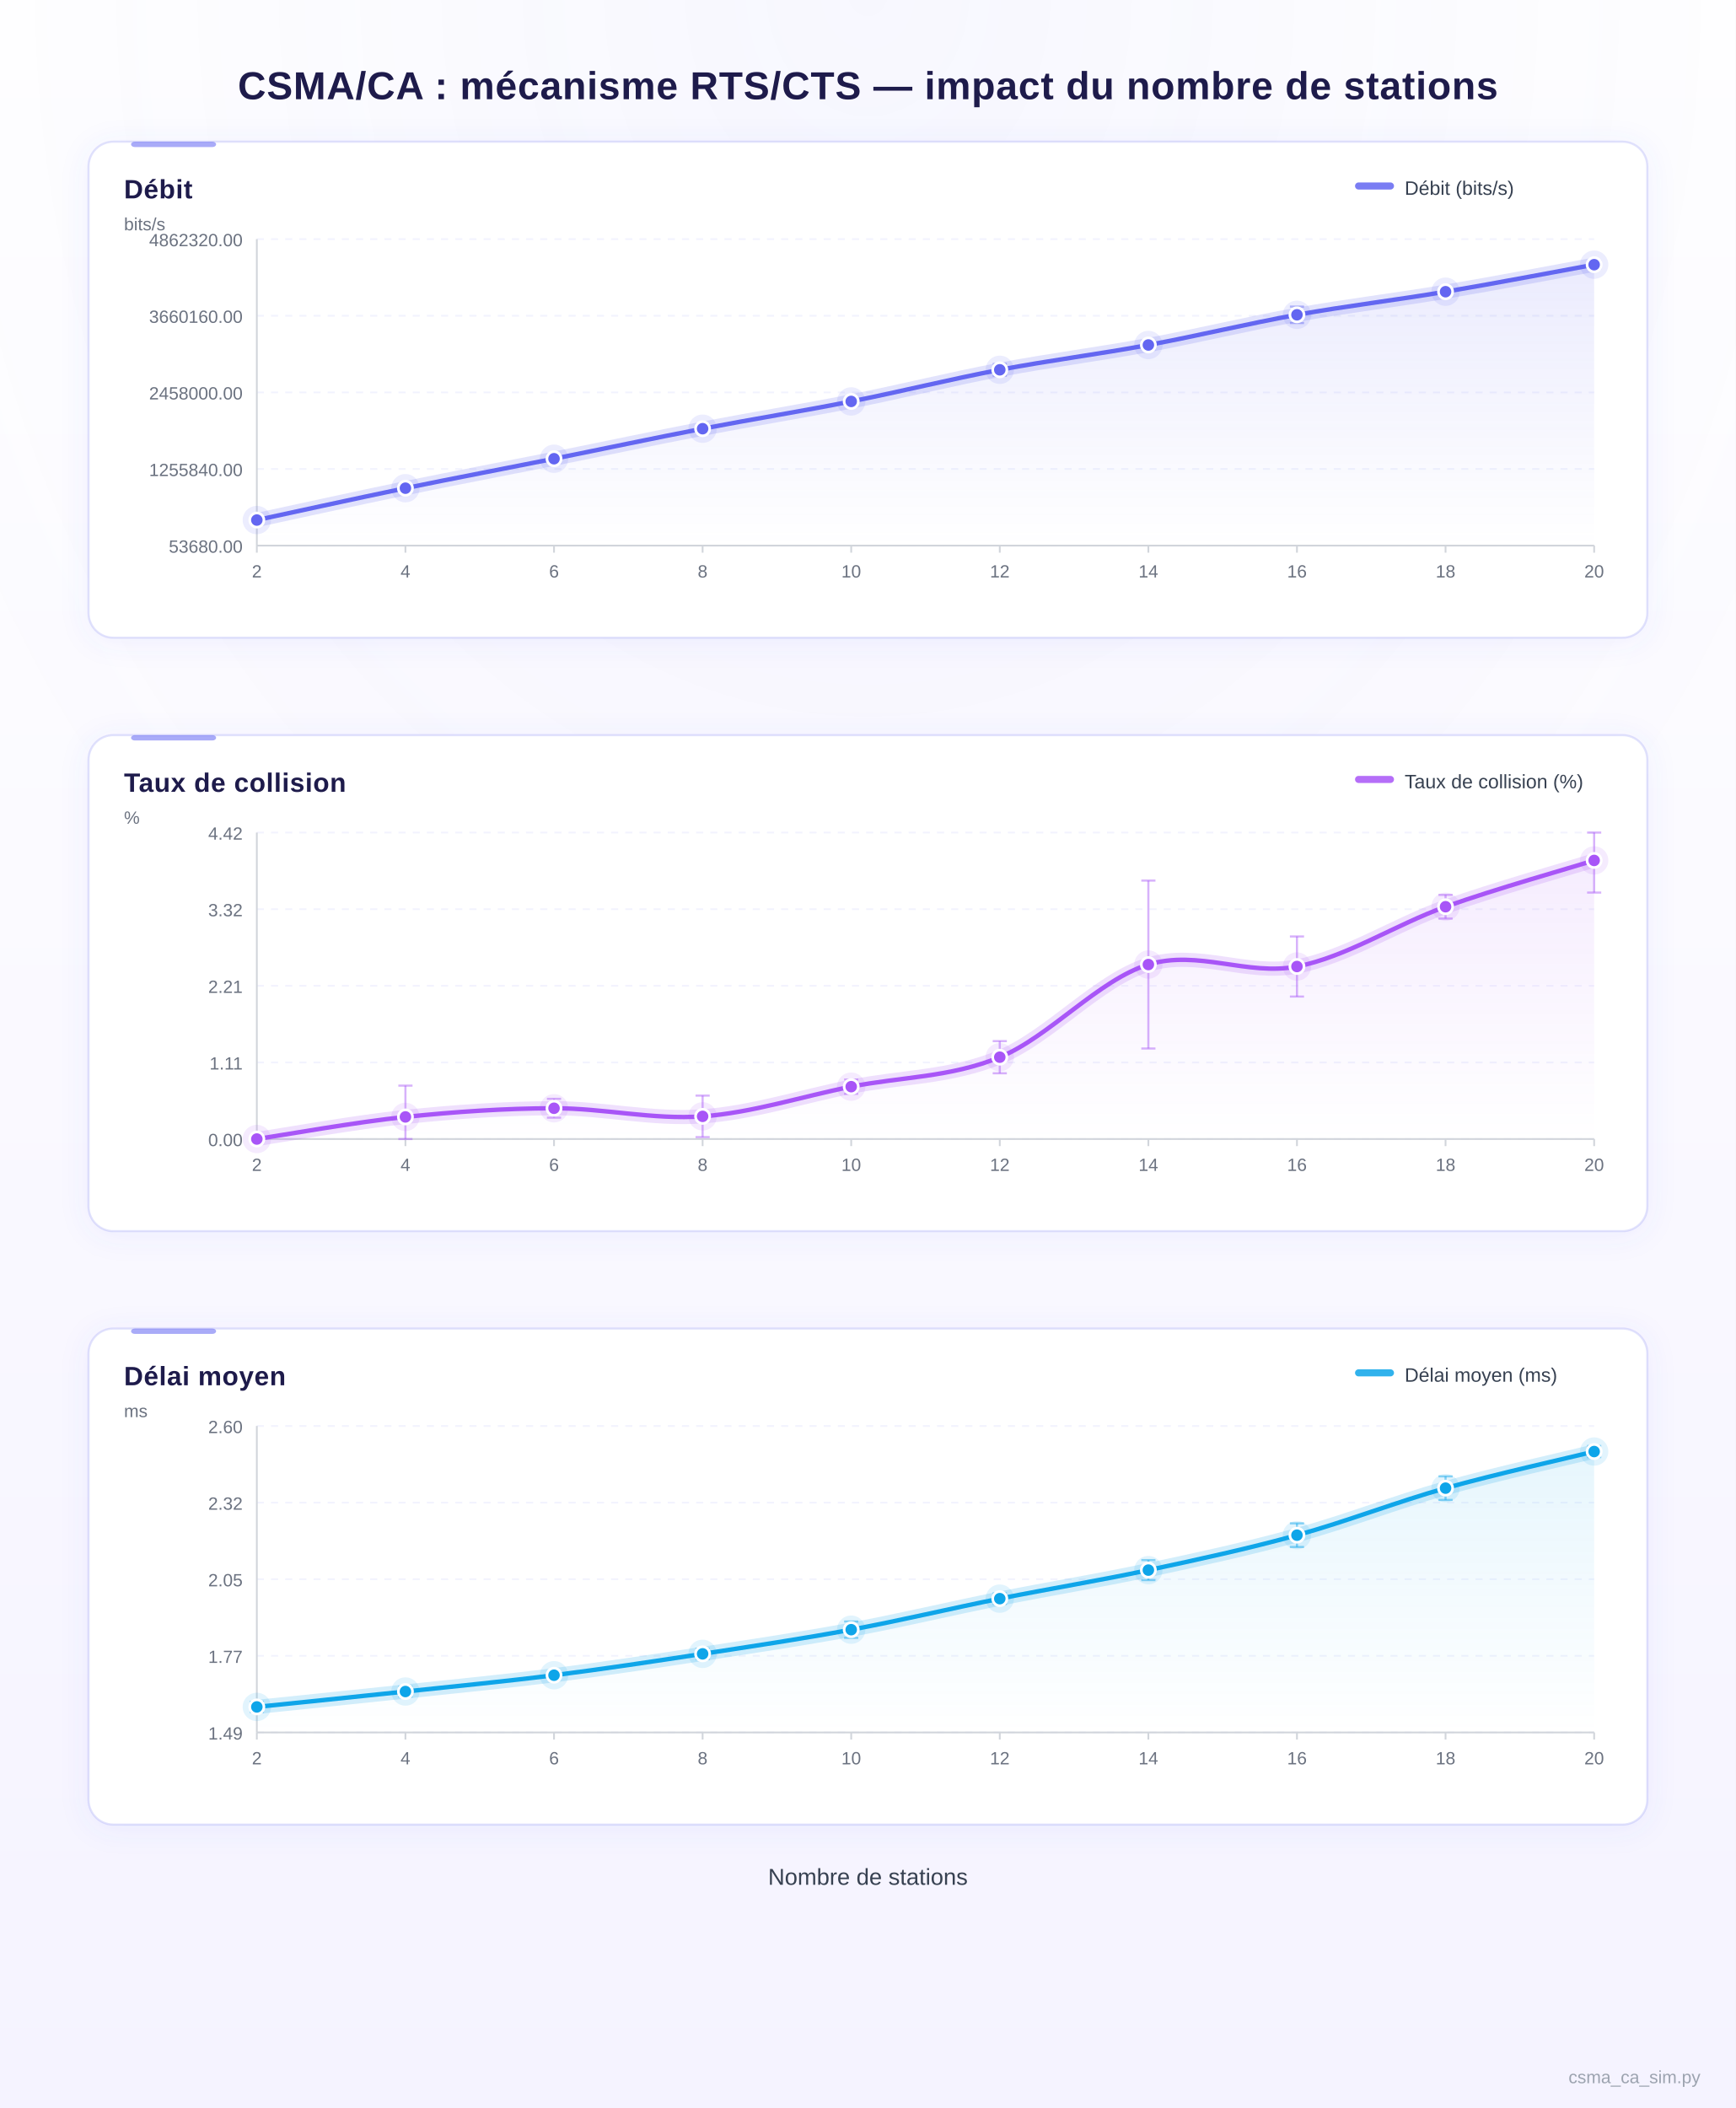
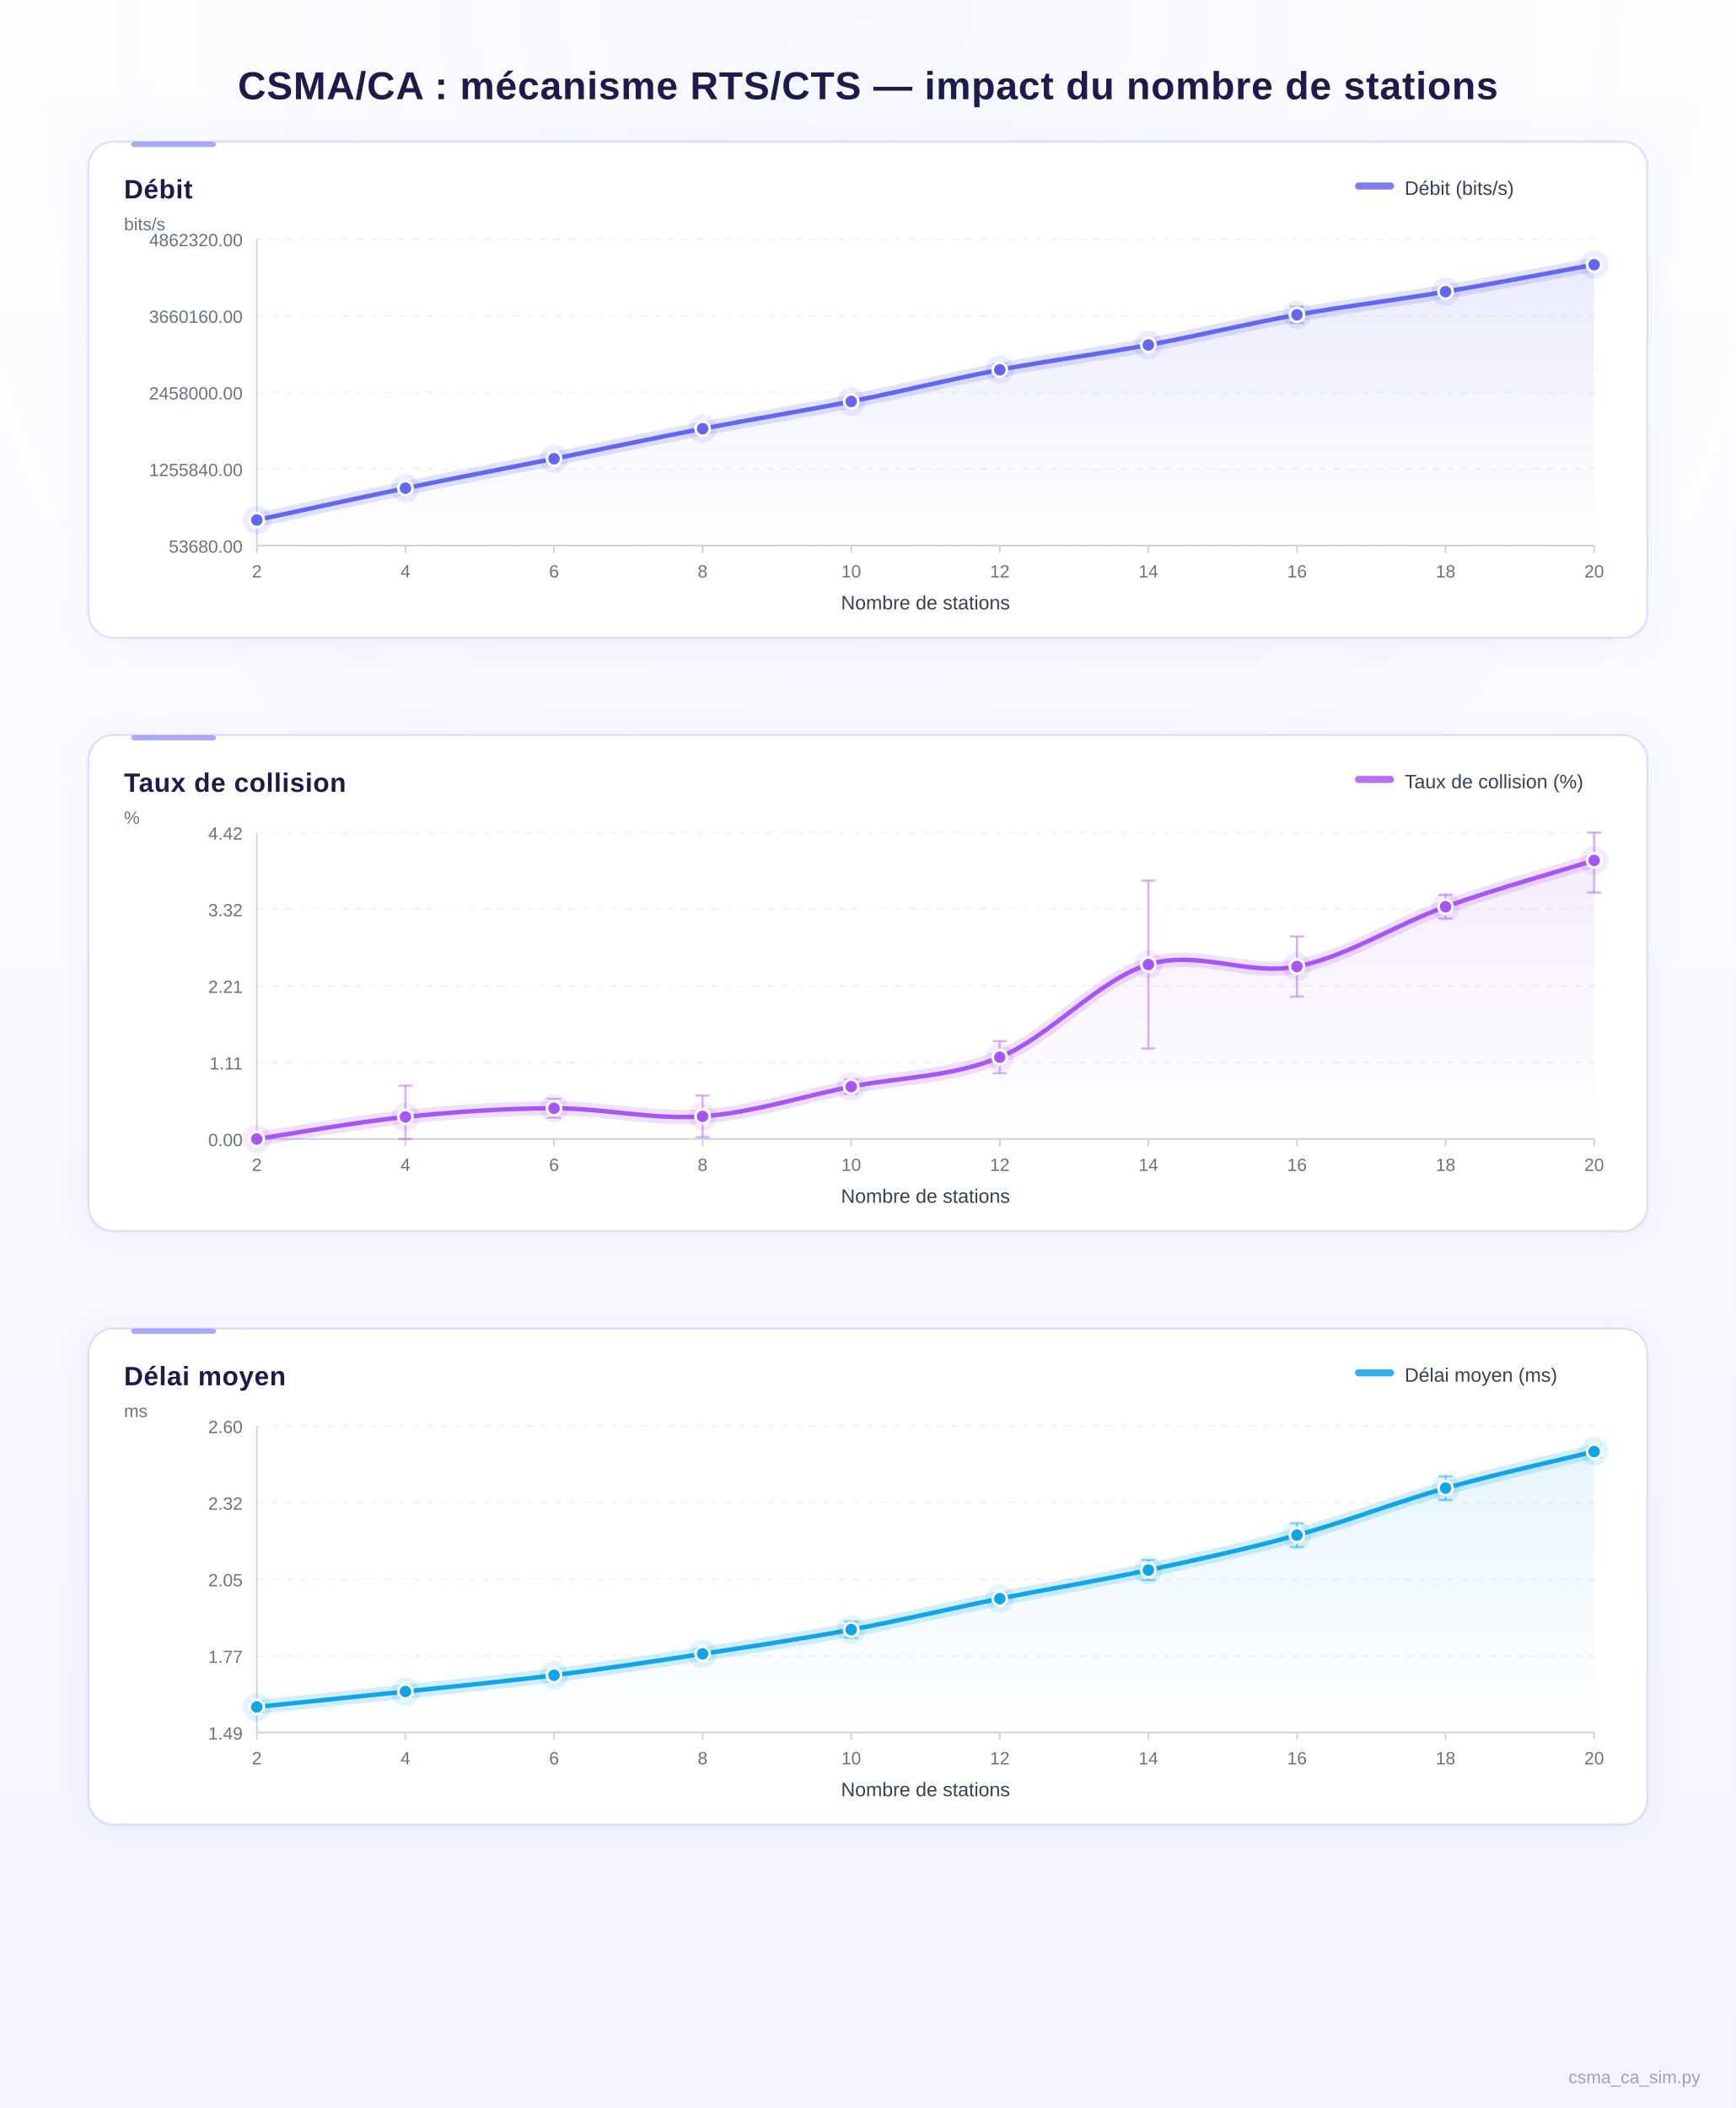
<svg xmlns="http://www.w3.org/2000/svg" width="980" height="1190" viewBox="0 0 980 1190">
  <defs>
    <linearGradient id="svgBg" x1="0" y1="0" x2="0" y2="1" gradientUnits="objectBoundingBox">
      <stop offset="0%" stop-color="#ffffff" />
      <stop offset="100%" stop-color="#f5f3ff" />
    </linearGradient>
    <radialGradient id="topGlow" cx="50%" cy="0%" r="60%">
      <stop offset="0%" stop-color="#6366f1" stop-opacity="0.05" />
      <stop offset="100%" stop-color="#6366f1" stop-opacity="0" />
    </radialGradient>
    <linearGradient id="areaGrad_p0_s0" x1="0" y1="135.00" x2="0" y2="308.00" gradientUnits="userSpaceOnUse">
      <stop offset="0%" stop-color="#6366f1" stop-opacity="0.14" />
      <stop offset="100%" stop-color="#6366f1" stop-opacity="0.0" />
    </linearGradient>
    <linearGradient id="areaGrad_p1_s0" x1="0" y1="470.00" x2="0" y2="643.00" gradientUnits="userSpaceOnUse">
      <stop offset="0%" stop-color="#a855f7" stop-opacity="0.12" />
      <stop offset="100%" stop-color="#a855f7" stop-opacity="0.0" />
    </linearGradient>
    <linearGradient id="areaGrad_p2_s0" x1="0" y1="805.00" x2="0" y2="978.00" gradientUnits="userSpaceOnUse">
      <stop offset="0%" stop-color="#0ea5e9" stop-opacity="0.11" />
      <stop offset="100%" stop-color="#0ea5e9" stop-opacity="0.0" />
    </linearGradient>
  </defs>
  <rect width="100%" height="100%" fill="url(#svgBg)" />
  <rect width="100%" height="100%" fill="url(#topGlow)" />
  <text x="490.0" y="56" text-anchor="middle" font-family="system-ui,'Segoe UI',Arial,sans-serif" font-size="22" font-weight="700" fill="#1e1b4b" letter-spacing="0.4">CSMA/CA : mécanisme RTS/CTS — impact du nombre de stations</text>
  <rect x="50" y="80" width="880" height="280" rx="14" fill="#ffffff" stroke="rgba(99,102,241,0.18)" stroke-width="1.2" filter="drop-shadow(0 2px 8px rgba(99,102,241,0.08))" />
  <rect x="74" y="80" width="48" height="3" rx="2" fill="rgba(99,102,241,0.55)" />
  <text x="70" y="112" font-family="system-ui,'Segoe UI',Arial,sans-serif" font-size="15" font-weight="700" fill="#1e1b4b" letter-spacing="0.3">Débit</text>
  <text x="70" y="130" font-family="system-ui,'Segoe UI',Arial,sans-serif" font-size="10" fill="#6b7280">bits/s</text>
  <line x1="145" y1="308.00" x2="900" y2="308.00" stroke="rgba(99,102,241,0.08)" stroke-width="1" stroke-dasharray="4,4" />
  <line x1="145" y1="264.75" x2="900" y2="264.75" stroke="rgba(99,102,241,0.08)" stroke-width="1" stroke-dasharray="4,4" />
  <line x1="145" y1="221.50" x2="900" y2="221.50" stroke="rgba(99,102,241,0.08)" stroke-width="1" stroke-dasharray="4,4" />
  <line x1="145" y1="178.25" x2="900" y2="178.25" stroke="rgba(99,102,241,0.08)" stroke-width="1" stroke-dasharray="4,4" />
  <line x1="145" y1="135.00" x2="900" y2="135.00" stroke="rgba(99,102,241,0.08)" stroke-width="1" stroke-dasharray="4,4" />
  <line x1="145" y1="308" x2="900" y2="308" stroke="#d1d5db" stroke-width="1" />
  <line x1="145" y1="135" x2="145" y2="308" stroke="#d1d5db" stroke-width="1" />
  <text x="137" y="312.00" text-anchor="end" font-family="system-ui,'Segoe UI',Arial,sans-serif" font-size="10" fill="#6b7280">53680.00</text>
  <text x="137" y="268.75" text-anchor="end" font-family="system-ui,'Segoe UI',Arial,sans-serif" font-size="10" fill="#6b7280">1255840.00</text>
  <text x="137" y="225.50" text-anchor="end" font-family="system-ui,'Segoe UI',Arial,sans-serif" font-size="10" fill="#6b7280">2458000.00</text>
  <text x="137" y="182.25" text-anchor="end" font-family="system-ui,'Segoe UI',Arial,sans-serif" font-size="10" fill="#6b7280">3660160.00</text>
  <text x="137" y="139.00" text-anchor="end" font-family="system-ui,'Segoe UI',Arial,sans-serif" font-size="10" fill="#6b7280">4862320.00</text>
  <line x1="145.00" y1="308" x2="145.00" y2="312" stroke="#d1d5db" stroke-width="1" />
  <text x="145.00" y="326" text-anchor="middle" font-family="system-ui,'Segoe UI',Arial,sans-serif" font-size="10" fill="#6b7280">2</text>
  <line x1="228.89" y1="308" x2="228.89" y2="312" stroke="#d1d5db" stroke-width="1" />
  <text x="228.89" y="326" text-anchor="middle" font-family="system-ui,'Segoe UI',Arial,sans-serif" font-size="10" fill="#6b7280">4</text>
  <line x1="312.78" y1="308" x2="312.78" y2="312" stroke="#d1d5db" stroke-width="1" />
  <text x="312.78" y="326" text-anchor="middle" font-family="system-ui,'Segoe UI',Arial,sans-serif" font-size="10" fill="#6b7280">6</text>
  <line x1="396.67" y1="308" x2="396.67" y2="312" stroke="#d1d5db" stroke-width="1" />
  <text x="396.67" y="326" text-anchor="middle" font-family="system-ui,'Segoe UI',Arial,sans-serif" font-size="10" fill="#6b7280">8</text>
  <line x1="480.56" y1="308" x2="480.56" y2="312" stroke="#d1d5db" stroke-width="1" />
  <text x="480.56" y="326" text-anchor="middle" font-family="system-ui,'Segoe UI',Arial,sans-serif" font-size="10" fill="#6b7280">10</text>
  <line x1="564.44" y1="308" x2="564.44" y2="312" stroke="#d1d5db" stroke-width="1" />
  <text x="564.44" y="326" text-anchor="middle" font-family="system-ui,'Segoe UI',Arial,sans-serif" font-size="10" fill="#6b7280">12</text>
  <line x1="648.33" y1="308" x2="648.33" y2="312" stroke="#d1d5db" stroke-width="1" />
  <text x="648.33" y="326" text-anchor="middle" font-family="system-ui,'Segoe UI',Arial,sans-serif" font-size="10" fill="#6b7280">14</text>
  <line x1="732.22" y1="308" x2="732.22" y2="312" stroke="#d1d5db" stroke-width="1" />
  <text x="732.22" y="326" text-anchor="middle" font-family="system-ui,'Segoe UI',Arial,sans-serif" font-size="10" fill="#6b7280">16</text>
  <line x1="816.11" y1="308" x2="816.11" y2="312" stroke="#d1d5db" stroke-width="1" />
  <text x="816.11" y="326" text-anchor="middle" font-family="system-ui,'Segoe UI',Arial,sans-serif" font-size="10" fill="#6b7280">18</text>
  <line x1="900.00" y1="308" x2="900.00" y2="312" stroke="#d1d5db" stroke-width="1" />
  <text x="900.00" y="326" text-anchor="middle" font-family="system-ui,'Segoe UI',Arial,sans-serif" font-size="10" fill="#6b7280">20</text>
+   <text x="522.50" y="344.00" text-anchor="middle" font-family="system-ui,'Segoe UI',Arial,sans-serif" font-size="11" fill="#374151">Nombre de stations</text>
  <path d="M145.00,293.58 C158.98,290.59 200.93,281.37 228.89,275.59 C256.85,269.82 284.81,264.56 312.78,258.96 C340.74,253.36 368.70,247.40 396.67,242.01 C424.63,236.62 452.59,232.15 480.56,226.61 C508.52,221.07 536.48,214.07 564.44,208.76 C592.41,203.45 620.37,199.92 648.33,194.75 C676.30,189.57 704.26,182.72 732.22,177.71 C760.19,172.70 788.15,169.39 816.11,164.67 C844.07,159.96 886.02,151.96 900.00,149.42 L900.00,308.00 L145.00,308.00 Z" fill="url(#areaGrad_p0_s0)" stroke="none" />
  <path d="M145.00,293.58 C158.98,290.59 200.93,281.37 228.89,275.59 C256.85,269.82 284.81,264.56 312.78,258.96 C340.74,253.36 368.70,247.40 396.67,242.01 C424.63,236.62 452.59,232.15 480.56,226.61 C508.52,221.07 536.48,214.07 564.44,208.76 C592.41,203.45 620.37,199.92 648.33,194.75 C676.30,189.57 704.26,182.72 732.22,177.71 C760.19,172.70 788.15,169.39 816.11,164.67 C844.07,159.96 886.02,151.96 900.00,149.42" fill="none" stroke="#6366f1" stroke-width="8" stroke-opacity="0.18" stroke-linecap="round" stroke-linejoin="round" />
  <path d="M145.00,293.58 C158.98,290.59 200.93,281.37 228.89,275.59 C256.85,269.82 284.81,264.56 312.78,258.96 C340.74,253.36 368.70,247.40 396.67,242.01 C424.63,236.62 452.59,232.15 480.56,226.61 C508.52,221.07 536.48,214.07 564.44,208.76 C592.41,203.45 620.37,199.92 648.33,194.75 C676.30,189.57 704.26,182.72 732.22,177.71 C760.19,172.70 788.15,169.39 816.11,164.67 C844.07,159.96 886.02,151.96 900.00,149.42" fill="none" stroke="#6366f1" stroke-width="2.5" stroke-linecap="round" stroke-linejoin="round" />
  <line x1="145.00" y1="292.94" x2="145.00" y2="294.22" stroke="#6366f1" stroke-width="1.2" stroke-opacity="0.45" />
  <line x1="141.00" y1="292.94" x2="149.00" y2="292.94" stroke="#6366f1" stroke-width="1.2" stroke-opacity="0.45" />
  <line x1="141.00" y1="294.22" x2="149.00" y2="294.22" stroke="#6366f1" stroke-width="1.2" stroke-opacity="0.45" />
  <line x1="228.89" y1="274.59" x2="228.89" y2="276.60" stroke="#6366f1" stroke-width="1.2" stroke-opacity="0.45" />
  <line x1="224.89" y1="274.59" x2="232.89" y2="274.59" stroke="#6366f1" stroke-width="1.2" stroke-opacity="0.45" />
  <line x1="224.89" y1="276.60" x2="232.89" y2="276.60" stroke="#6366f1" stroke-width="1.2" stroke-opacity="0.45" />
  <line x1="312.78" y1="256.84" x2="312.78" y2="261.08" stroke="#6366f1" stroke-width="1.2" stroke-opacity="0.45" />
  <line x1="308.78" y1="256.84" x2="316.78" y2="256.84" stroke="#6366f1" stroke-width="1.2" stroke-opacity="0.45" />
  <line x1="308.78" y1="261.08" x2="316.78" y2="261.08" stroke="#6366f1" stroke-width="1.2" stroke-opacity="0.45" />
  <line x1="396.67" y1="239.71" x2="396.67" y2="244.30" stroke="#6366f1" stroke-width="1.2" stroke-opacity="0.45" />
  <line x1="392.67" y1="239.71" x2="400.67" y2="239.71" stroke="#6366f1" stroke-width="1.2" stroke-opacity="0.45" />
  <line x1="392.67" y1="244.30" x2="400.67" y2="244.30" stroke="#6366f1" stroke-width="1.2" stroke-opacity="0.45" />
  <line x1="480.56" y1="224.89" x2="480.56" y2="228.33" stroke="#6366f1" stroke-width="1.2" stroke-opacity="0.45" />
  <line x1="476.56" y1="224.89" x2="484.56" y2="224.89" stroke="#6366f1" stroke-width="1.2" stroke-opacity="0.45" />
  <line x1="476.56" y1="228.33" x2="484.56" y2="228.33" stroke="#6366f1" stroke-width="1.2" stroke-opacity="0.45" />
  <line x1="564.44" y1="205.46" x2="564.44" y2="212.07" stroke="#6366f1" stroke-width="1.2" stroke-opacity="0.45" />
  <line x1="560.44" y1="205.46" x2="568.44" y2="205.46" stroke="#6366f1" stroke-width="1.2" stroke-opacity="0.45" />
  <line x1="560.44" y1="212.07" x2="568.44" y2="212.07" stroke="#6366f1" stroke-width="1.2" stroke-opacity="0.45" />
  <line x1="648.33" y1="192.35" x2="648.33" y2="197.15" stroke="#6366f1" stroke-width="1.2" stroke-opacity="0.45" />
  <line x1="644.33" y1="192.35" x2="652.33" y2="192.35" stroke="#6366f1" stroke-width="1.2" stroke-opacity="0.45" />
  <line x1="644.33" y1="197.15" x2="652.33" y2="197.15" stroke="#6366f1" stroke-width="1.2" stroke-opacity="0.45" />
  <line x1="732.22" y1="173.09" x2="732.22" y2="182.33" stroke="#6366f1" stroke-width="1.2" stroke-opacity="0.45" />
  <line x1="728.22" y1="173.09" x2="736.22" y2="173.09" stroke="#6366f1" stroke-width="1.2" stroke-opacity="0.45" />
  <line x1="728.22" y1="182.33" x2="736.22" y2="182.33" stroke="#6366f1" stroke-width="1.2" stroke-opacity="0.45" />
  <line x1="816.11" y1="164.44" x2="816.11" y2="164.90" stroke="#6366f1" stroke-width="1.2" stroke-opacity="0.45" />
  <line x1="812.11" y1="164.44" x2="820.11" y2="164.44" stroke="#6366f1" stroke-width="1.2" stroke-opacity="0.45" />
  <line x1="812.11" y1="164.90" x2="820.11" y2="164.90" stroke="#6366f1" stroke-width="1.2" stroke-opacity="0.45" />
  <line x1="900.00" y1="147.36" x2="900.00" y2="151.47" stroke="#6366f1" stroke-width="1.2" stroke-opacity="0.45" />
  <line x1="896.00" y1="147.36" x2="904.00" y2="147.36" stroke="#6366f1" stroke-width="1.2" stroke-opacity="0.45" />
  <line x1="896.00" y1="151.47" x2="904.00" y2="151.47" stroke="#6366f1" stroke-width="1.2" stroke-opacity="0.45" />
  <circle cx="145.00" cy="293.58" r="8" fill="#6366f1" fill-opacity="0.12" stroke="none" />
  <circle cx="145.00" cy="293.58" r="4" fill="#6366f1" stroke="#ffffff" stroke-width="1.5" />
  <circle cx="228.89" cy="275.59" r="8" fill="#6366f1" fill-opacity="0.12" stroke="none" />
  <circle cx="228.89" cy="275.59" r="4" fill="#6366f1" stroke="#ffffff" stroke-width="1.5" />
  <circle cx="312.78" cy="258.96" r="8" fill="#6366f1" fill-opacity="0.12" stroke="none" />
  <circle cx="312.78" cy="258.96" r="4" fill="#6366f1" stroke="#ffffff" stroke-width="1.5" />
  <circle cx="396.67" cy="242.01" r="8" fill="#6366f1" fill-opacity="0.12" stroke="none" />
  <circle cx="396.67" cy="242.01" r="4" fill="#6366f1" stroke="#ffffff" stroke-width="1.5" />
  <circle cx="480.56" cy="226.61" r="8" fill="#6366f1" fill-opacity="0.12" stroke="none" />
  <circle cx="480.56" cy="226.61" r="4" fill="#6366f1" stroke="#ffffff" stroke-width="1.5" />
  <circle cx="564.44" cy="208.76" r="8" fill="#6366f1" fill-opacity="0.12" stroke="none" />
  <circle cx="564.44" cy="208.76" r="4" fill="#6366f1" stroke="#ffffff" stroke-width="1.5" />
  <circle cx="648.33" cy="194.75" r="8" fill="#6366f1" fill-opacity="0.12" stroke="none" />
  <circle cx="648.33" cy="194.75" r="4" fill="#6366f1" stroke="#ffffff" stroke-width="1.5" />
  <circle cx="732.22" cy="177.71" r="8" fill="#6366f1" fill-opacity="0.12" stroke="none" />
  <circle cx="732.22" cy="177.71" r="4" fill="#6366f1" stroke="#ffffff" stroke-width="1.5" />
  <circle cx="816.11" cy="164.67" r="8" fill="#6366f1" fill-opacity="0.12" stroke="none" />
  <circle cx="816.11" cy="164.67" r="4" fill="#6366f1" stroke="#ffffff" stroke-width="1.5" />
  <circle cx="900.00" cy="149.42" r="8" fill="#6366f1" fill-opacity="0.12" stroke="none" />
  <circle cx="900.00" cy="149.42" r="4" fill="#6366f1" stroke="#ffffff" stroke-width="1.5" />
  <rect x="765" y="103" width="22" height="4" rx="2" fill="#6366f1" fill-opacity="0.85" />
  <text x="793" y="110" font-family="system-ui,'Segoe UI',Arial,sans-serif" font-size="11" fill="#374151">Débit (bits/s)</text>
  <rect x="50" y="415" width="880" height="280" rx="14" fill="#ffffff" stroke="rgba(99,102,241,0.18)" stroke-width="1.2" filter="drop-shadow(0 2px 8px rgba(99,102,241,0.08))" />
  <rect x="74" y="415" width="48" height="3" rx="2" fill="rgba(99,102,241,0.55)" />
  <text x="70" y="447" font-family="system-ui,'Segoe UI',Arial,sans-serif" font-size="15" font-weight="700" fill="#1e1b4b" letter-spacing="0.3">Taux de collision</text>
  <text x="70" y="465" font-family="system-ui,'Segoe UI',Arial,sans-serif" font-size="10" fill="#6b7280">%</text>
  <line x1="145" y1="643.00" x2="900" y2="643.00" stroke="rgba(99,102,241,0.08)" stroke-width="1" stroke-dasharray="4,4" />
  <line x1="145" y1="599.75" x2="900" y2="599.75" stroke="rgba(99,102,241,0.08)" stroke-width="1" stroke-dasharray="4,4" />
  <line x1="145" y1="556.50" x2="900" y2="556.50" stroke="rgba(99,102,241,0.08)" stroke-width="1" stroke-dasharray="4,4" />
  <line x1="145" y1="513.25" x2="900" y2="513.25" stroke="rgba(99,102,241,0.08)" stroke-width="1" stroke-dasharray="4,4" />
  <line x1="145" y1="470.00" x2="900" y2="470.00" stroke="rgba(99,102,241,0.08)" stroke-width="1" stroke-dasharray="4,4" />
  <line x1="145" y1="643" x2="900" y2="643" stroke="#d1d5db" stroke-width="1" />
  <line x1="145" y1="470" x2="145" y2="643" stroke="#d1d5db" stroke-width="1" />
  <text x="137" y="647.00" text-anchor="end" font-family="system-ui,'Segoe UI',Arial,sans-serif" font-size="10" fill="#6b7280">0.00</text>
  <text x="137" y="603.75" text-anchor="end" font-family="system-ui,'Segoe UI',Arial,sans-serif" font-size="10" fill="#6b7280">1.11</text>
  <text x="137" y="560.50" text-anchor="end" font-family="system-ui,'Segoe UI',Arial,sans-serif" font-size="10" fill="#6b7280">2.21</text>
  <text x="137" y="517.25" text-anchor="end" font-family="system-ui,'Segoe UI',Arial,sans-serif" font-size="10" fill="#6b7280">3.32</text>
  <text x="137" y="474.00" text-anchor="end" font-family="system-ui,'Segoe UI',Arial,sans-serif" font-size="10" fill="#6b7280">4.42</text>
  <line x1="145.00" y1="643" x2="145.00" y2="647" stroke="#d1d5db" stroke-width="1" />
  <text x="145.00" y="661" text-anchor="middle" font-family="system-ui,'Segoe UI',Arial,sans-serif" font-size="10" fill="#6b7280">2</text>
  <line x1="228.89" y1="643" x2="228.89" y2="647" stroke="#d1d5db" stroke-width="1" />
  <text x="228.89" y="661" text-anchor="middle" font-family="system-ui,'Segoe UI',Arial,sans-serif" font-size="10" fill="#6b7280">4</text>
  <line x1="312.78" y1="643" x2="312.78" y2="647" stroke="#d1d5db" stroke-width="1" />
  <text x="312.78" y="661" text-anchor="middle" font-family="system-ui,'Segoe UI',Arial,sans-serif" font-size="10" fill="#6b7280">6</text>
  <line x1="396.67" y1="643" x2="396.67" y2="647" stroke="#d1d5db" stroke-width="1" />
  <text x="396.67" y="661" text-anchor="middle" font-family="system-ui,'Segoe UI',Arial,sans-serif" font-size="10" fill="#6b7280">8</text>
  <line x1="480.56" y1="643" x2="480.56" y2="647" stroke="#d1d5db" stroke-width="1" />
  <text x="480.56" y="661" text-anchor="middle" font-family="system-ui,'Segoe UI',Arial,sans-serif" font-size="10" fill="#6b7280">10</text>
  <line x1="564.44" y1="643" x2="564.44" y2="647" stroke="#d1d5db" stroke-width="1" />
  <text x="564.44" y="661" text-anchor="middle" font-family="system-ui,'Segoe UI',Arial,sans-serif" font-size="10" fill="#6b7280">12</text>
  <line x1="648.33" y1="643" x2="648.33" y2="647" stroke="#d1d5db" stroke-width="1" />
  <text x="648.33" y="661" text-anchor="middle" font-family="system-ui,'Segoe UI',Arial,sans-serif" font-size="10" fill="#6b7280">14</text>
  <line x1="732.22" y1="643" x2="732.22" y2="647" stroke="#d1d5db" stroke-width="1" />
  <text x="732.22" y="661" text-anchor="middle" font-family="system-ui,'Segoe UI',Arial,sans-serif" font-size="10" fill="#6b7280">16</text>
  <line x1="816.11" y1="643" x2="816.11" y2="647" stroke="#d1d5db" stroke-width="1" />
  <text x="816.11" y="661" text-anchor="middle" font-family="system-ui,'Segoe UI',Arial,sans-serif" font-size="10" fill="#6b7280">18</text>
  <line x1="900.00" y1="643" x2="900.00" y2="647" stroke="#d1d5db" stroke-width="1" />
  <text x="900.00" y="661" text-anchor="middle" font-family="system-ui,'Segoe UI',Arial,sans-serif" font-size="10" fill="#6b7280">20</text>
+   <text x="522.50" y="679.00" text-anchor="middle" font-family="system-ui,'Segoe UI',Arial,sans-serif" font-size="11" fill="#374151">Nombre de stations</text>
  <path d="M145.00,643.00 C158.98,640.92 200.93,633.41 228.89,630.52 C256.85,627.62 284.81,625.68 312.78,625.63 C340.74,625.58 368.70,632.23 396.67,630.20 C424.63,628.17 452.59,619.01 480.56,613.44 C508.52,607.88 536.48,608.29 564.44,596.80 C592.41,585.31 620.37,553.04 648.33,544.50 C676.30,535.97 704.26,551.05 732.22,545.61 C760.19,540.17 788.15,521.84 816.11,511.86 C844.07,501.88 886.02,490.08 900.00,485.73 L900.00,643.00 L145.00,643.00 Z" fill="url(#areaGrad_p1_s0)" stroke="none" />
  <path d="M145.00,643.00 C158.98,640.92 200.93,633.41 228.89,630.52 C256.85,627.62 284.81,625.68 312.78,625.63 C340.74,625.58 368.70,632.23 396.67,630.20 C424.63,628.17 452.59,619.01 480.56,613.44 C508.52,607.88 536.48,608.29 564.44,596.80 C592.41,585.31 620.37,553.04 648.33,544.50 C676.30,535.97 704.26,551.05 732.22,545.61 C760.19,540.17 788.15,521.84 816.11,511.86 C844.07,501.88 886.02,490.08 900.00,485.73" fill="none" stroke="#a855f7" stroke-width="8" stroke-opacity="0.18" stroke-linecap="round" stroke-linejoin="round" />
  <path d="M145.00,643.00 C158.98,640.92 200.93,633.41 228.89,630.52 C256.85,627.62 284.81,625.68 312.78,625.63 C340.74,625.58 368.70,632.23 396.67,630.20 C424.63,628.17 452.59,619.01 480.56,613.44 C508.52,607.88 536.48,608.29 564.44,596.80 C592.41,585.31 620.37,553.04 648.33,544.50 C676.30,535.97 704.26,551.05 732.22,545.61 C760.19,540.17 788.15,521.84 816.11,511.86 C844.07,501.88 886.02,490.08 900.00,485.73" fill="none" stroke="#a855f7" stroke-width="2.5" stroke-linecap="round" stroke-linejoin="round" />
  <line x1="228.89" y1="612.86" x2="228.89" y2="643.00" stroke="#a855f7" stroke-width="1.2" stroke-opacity="0.45" />
  <line x1="224.89" y1="612.86" x2="232.89" y2="612.86" stroke="#a855f7" stroke-width="1.2" stroke-opacity="0.45" />
  <line x1="224.89" y1="643.00" x2="232.89" y2="643.00" stroke="#a855f7" stroke-width="1.2" stroke-opacity="0.45" />
  <line x1="312.78" y1="620.31" x2="312.78" y2="630.94" stroke="#a855f7" stroke-width="1.2" stroke-opacity="0.45" />
  <line x1="308.78" y1="620.31" x2="316.78" y2="620.31" stroke="#a855f7" stroke-width="1.2" stroke-opacity="0.45" />
  <line x1="308.78" y1="630.94" x2="316.78" y2="630.94" stroke="#a855f7" stroke-width="1.2" stroke-opacity="0.45" />
  <line x1="396.67" y1="618.49" x2="396.67" y2="641.90" stroke="#a855f7" stroke-width="1.2" stroke-opacity="0.45" />
  <line x1="392.67" y1="618.49" x2="400.67" y2="618.49" stroke="#a855f7" stroke-width="1.2" stroke-opacity="0.45" />
  <line x1="392.67" y1="641.90" x2="400.67" y2="641.90" stroke="#a855f7" stroke-width="1.2" stroke-opacity="0.45" />
  <line x1="480.56" y1="609.41" x2="480.56" y2="617.48" stroke="#a855f7" stroke-width="1.2" stroke-opacity="0.45" />
  <line x1="476.56" y1="609.41" x2="484.56" y2="609.41" stroke="#a855f7" stroke-width="1.2" stroke-opacity="0.45" />
  <line x1="476.56" y1="617.48" x2="484.56" y2="617.48" stroke="#a855f7" stroke-width="1.2" stroke-opacity="0.45" />
  <line x1="564.44" y1="587.73" x2="564.44" y2="605.88" stroke="#a855f7" stroke-width="1.2" stroke-opacity="0.45" />
  <line x1="560.44" y1="587.73" x2="568.44" y2="587.73" stroke="#a855f7" stroke-width="1.2" stroke-opacity="0.45" />
  <line x1="560.44" y1="605.88" x2="568.44" y2="605.88" stroke="#a855f7" stroke-width="1.2" stroke-opacity="0.45" />
  <line x1="648.33" y1="497.11" x2="648.33" y2="591.90" stroke="#a855f7" stroke-width="1.2" stroke-opacity="0.45" />
  <line x1="644.33" y1="497.11" x2="652.33" y2="497.11" stroke="#a855f7" stroke-width="1.2" stroke-opacity="0.45" />
  <line x1="644.33" y1="591.90" x2="652.33" y2="591.90" stroke="#a855f7" stroke-width="1.2" stroke-opacity="0.45" />
  <line x1="732.22" y1="528.65" x2="732.22" y2="562.57" stroke="#a855f7" stroke-width="1.2" stroke-opacity="0.45" />
  <line x1="728.22" y1="528.65" x2="736.22" y2="528.65" stroke="#a855f7" stroke-width="1.2" stroke-opacity="0.45" />
  <line x1="728.22" y1="562.57" x2="736.22" y2="562.57" stroke="#a855f7" stroke-width="1.2" stroke-opacity="0.45" />
  <line x1="816.11" y1="505.18" x2="816.11" y2="518.55" stroke="#a855f7" stroke-width="1.2" stroke-opacity="0.45" />
  <line x1="812.11" y1="505.18" x2="820.11" y2="505.18" stroke="#a855f7" stroke-width="1.2" stroke-opacity="0.45" />
  <line x1="812.11" y1="518.55" x2="820.11" y2="518.55" stroke="#a855f7" stroke-width="1.2" stroke-opacity="0.45" />
  <line x1="900.00" y1="470.00" x2="900.00" y2="503.88" stroke="#a855f7" stroke-width="1.2" stroke-opacity="0.45" />
  <line x1="896.00" y1="470.00" x2="904.00" y2="470.00" stroke="#a855f7" stroke-width="1.2" stroke-opacity="0.45" />
  <line x1="896.00" y1="503.88" x2="904.00" y2="503.88" stroke="#a855f7" stroke-width="1.2" stroke-opacity="0.45" />
  <circle cx="145.00" cy="643.00" r="8" fill="#a855f7" fill-opacity="0.12" stroke="none" />
  <circle cx="145.00" cy="643.00" r="4" fill="#a855f7" stroke="#ffffff" stroke-width="1.5" />
  <circle cx="228.89" cy="630.52" r="8" fill="#a855f7" fill-opacity="0.12" stroke="none" />
  <circle cx="228.89" cy="630.52" r="4" fill="#a855f7" stroke="#ffffff" stroke-width="1.5" />
  <circle cx="312.78" cy="625.63" r="8" fill="#a855f7" fill-opacity="0.12" stroke="none" />
  <circle cx="312.78" cy="625.63" r="4" fill="#a855f7" stroke="#ffffff" stroke-width="1.5" />
  <circle cx="396.67" cy="630.20" r="8" fill="#a855f7" fill-opacity="0.12" stroke="none" />
  <circle cx="396.67" cy="630.20" r="4" fill="#a855f7" stroke="#ffffff" stroke-width="1.5" />
  <circle cx="480.56" cy="613.44" r="8" fill="#a855f7" fill-opacity="0.12" stroke="none" />
  <circle cx="480.56" cy="613.44" r="4" fill="#a855f7" stroke="#ffffff" stroke-width="1.5" />
  <circle cx="564.44" cy="596.80" r="8" fill="#a855f7" fill-opacity="0.12" stroke="none" />
  <circle cx="564.44" cy="596.80" r="4" fill="#a855f7" stroke="#ffffff" stroke-width="1.5" />
  <circle cx="648.33" cy="544.50" r="8" fill="#a855f7" fill-opacity="0.12" stroke="none" />
  <circle cx="648.33" cy="544.50" r="4" fill="#a855f7" stroke="#ffffff" stroke-width="1.5" />
  <circle cx="732.22" cy="545.61" r="8" fill="#a855f7" fill-opacity="0.12" stroke="none" />
  <circle cx="732.22" cy="545.61" r="4" fill="#a855f7" stroke="#ffffff" stroke-width="1.5" />
  <circle cx="816.11" cy="511.86" r="8" fill="#a855f7" fill-opacity="0.12" stroke="none" />
  <circle cx="816.11" cy="511.86" r="4" fill="#a855f7" stroke="#ffffff" stroke-width="1.5" />
  <circle cx="900.00" cy="485.73" r="8" fill="#a855f7" fill-opacity="0.12" stroke="none" />
  <circle cx="900.00" cy="485.73" r="4" fill="#a855f7" stroke="#ffffff" stroke-width="1.5" />
  <rect x="765" y="438" width="22" height="4" rx="2" fill="#a855f7" fill-opacity="0.85" />
  <text x="793" y="445" font-family="system-ui,'Segoe UI',Arial,sans-serif" font-size="11" fill="#374151">Taux de collision (%)</text>
  <rect x="50" y="750" width="880" height="280" rx="14" fill="#ffffff" stroke="rgba(99,102,241,0.18)" stroke-width="1.2" filter="drop-shadow(0 2px 8px rgba(99,102,241,0.08))" />
  <rect x="74" y="750" width="48" height="3" rx="2" fill="rgba(99,102,241,0.55)" />
  <text x="70" y="782" font-family="system-ui,'Segoe UI',Arial,sans-serif" font-size="15" font-weight="700" fill="#1e1b4b" letter-spacing="0.3">Délai moyen</text>
  <text x="70" y="800" font-family="system-ui,'Segoe UI',Arial,sans-serif" font-size="10" fill="#6b7280">ms</text>
  <line x1="145" y1="978.00" x2="900" y2="978.00" stroke="rgba(99,102,241,0.08)" stroke-width="1" stroke-dasharray="4,4" />
  <line x1="145" y1="934.75" x2="900" y2="934.75" stroke="rgba(99,102,241,0.08)" stroke-width="1" stroke-dasharray="4,4" />
  <line x1="145" y1="891.50" x2="900" y2="891.50" stroke="rgba(99,102,241,0.08)" stroke-width="1" stroke-dasharray="4,4" />
  <line x1="145" y1="848.25" x2="900" y2="848.25" stroke="rgba(99,102,241,0.08)" stroke-width="1" stroke-dasharray="4,4" />
  <line x1="145" y1="805.00" x2="900" y2="805.00" stroke="rgba(99,102,241,0.08)" stroke-width="1" stroke-dasharray="4,4" />
  <line x1="145" y1="978" x2="900" y2="978" stroke="#d1d5db" stroke-width="1" />
  <line x1="145" y1="805" x2="145" y2="978" stroke="#d1d5db" stroke-width="1" />
  <text x="137" y="982.00" text-anchor="end" font-family="system-ui,'Segoe UI',Arial,sans-serif" font-size="10" fill="#6b7280">1.49</text>
  <text x="137" y="938.75" text-anchor="end" font-family="system-ui,'Segoe UI',Arial,sans-serif" font-size="10" fill="#6b7280">1.77</text>
  <text x="137" y="895.50" text-anchor="end" font-family="system-ui,'Segoe UI',Arial,sans-serif" font-size="10" fill="#6b7280">2.05</text>
  <text x="137" y="852.25" text-anchor="end" font-family="system-ui,'Segoe UI',Arial,sans-serif" font-size="10" fill="#6b7280">2.32</text>
  <text x="137" y="809.00" text-anchor="end" font-family="system-ui,'Segoe UI',Arial,sans-serif" font-size="10" fill="#6b7280">2.60</text>
  <line x1="145.00" y1="978" x2="145.00" y2="982" stroke="#d1d5db" stroke-width="1" />
  <text x="145.00" y="996" text-anchor="middle" font-family="system-ui,'Segoe UI',Arial,sans-serif" font-size="10" fill="#6b7280">2</text>
  <line x1="228.89" y1="978" x2="228.89" y2="982" stroke="#d1d5db" stroke-width="1" />
  <text x="228.89" y="996" text-anchor="middle" font-family="system-ui,'Segoe UI',Arial,sans-serif" font-size="10" fill="#6b7280">4</text>
  <line x1="312.78" y1="978" x2="312.78" y2="982" stroke="#d1d5db" stroke-width="1" />
  <text x="312.78" y="996" text-anchor="middle" font-family="system-ui,'Segoe UI',Arial,sans-serif" font-size="10" fill="#6b7280">6</text>
  <line x1="396.67" y1="978" x2="396.67" y2="982" stroke="#d1d5db" stroke-width="1" />
  <text x="396.67" y="996" text-anchor="middle" font-family="system-ui,'Segoe UI',Arial,sans-serif" font-size="10" fill="#6b7280">8</text>
  <line x1="480.56" y1="978" x2="480.56" y2="982" stroke="#d1d5db" stroke-width="1" />
  <text x="480.56" y="996" text-anchor="middle" font-family="system-ui,'Segoe UI',Arial,sans-serif" font-size="10" fill="#6b7280">10</text>
  <line x1="564.44" y1="978" x2="564.44" y2="982" stroke="#d1d5db" stroke-width="1" />
  <text x="564.44" y="996" text-anchor="middle" font-family="system-ui,'Segoe UI',Arial,sans-serif" font-size="10" fill="#6b7280">12</text>
  <line x1="648.33" y1="978" x2="648.33" y2="982" stroke="#d1d5db" stroke-width="1" />
  <text x="648.33" y="996" text-anchor="middle" font-family="system-ui,'Segoe UI',Arial,sans-serif" font-size="10" fill="#6b7280">14</text>
  <line x1="732.22" y1="978" x2="732.22" y2="982" stroke="#d1d5db" stroke-width="1" />
  <text x="732.22" y="996" text-anchor="middle" font-family="system-ui,'Segoe UI',Arial,sans-serif" font-size="10" fill="#6b7280">16</text>
  <line x1="816.11" y1="978" x2="816.11" y2="982" stroke="#d1d5db" stroke-width="1" />
  <text x="816.11" y="996" text-anchor="middle" font-family="system-ui,'Segoe UI',Arial,sans-serif" font-size="10" fill="#6b7280">18</text>
  <line x1="900.00" y1="978" x2="900.00" y2="982" stroke="#d1d5db" stroke-width="1" />
  <text x="900.00" y="996" text-anchor="middle" font-family="system-ui,'Segoe UI',Arial,sans-serif" font-size="10" fill="#6b7280">20</text>
+   <text x="522.50" y="1014.00" text-anchor="middle" font-family="system-ui,'Segoe UI',Arial,sans-serif" font-size="11" fill="#374151">Nombre de stations</text>
  <path d="M145.00,963.58 C158.98,962.13 200.93,957.87 228.89,954.89 C256.85,951.90 284.81,949.23 312.78,945.69 C340.74,942.15 368.70,937.92 396.67,933.63 C424.63,929.35 452.59,925.17 480.56,919.98 C508.52,914.78 536.48,908.07 564.44,902.46 C592.41,896.86 620.37,892.32 648.33,886.35 C676.30,880.38 704.26,874.34 732.22,866.63 C760.19,858.92 788.15,847.95 816.11,840.08 C844.07,832.21 886.02,822.86 900.00,819.42 L900.00,978.00 L145.00,978.00 Z" fill="url(#areaGrad_p2_s0)" stroke="none" />
  <path d="M145.00,963.58 C158.98,962.13 200.93,957.87 228.89,954.89 C256.85,951.90 284.81,949.23 312.78,945.69 C340.74,942.15 368.70,937.92 396.67,933.63 C424.63,929.35 452.59,925.17 480.56,919.98 C508.52,914.78 536.48,908.07 564.44,902.46 C592.41,896.86 620.37,892.32 648.33,886.35 C676.30,880.38 704.26,874.34 732.22,866.63 C760.19,858.92 788.15,847.95 816.11,840.08 C844.07,832.21 886.02,822.86 900.00,819.42" fill="none" stroke="#0ea5e9" stroke-width="8" stroke-opacity="0.18" stroke-linecap="round" stroke-linejoin="round" />
  <path d="M145.00,963.58 C158.98,962.13 200.93,957.87 228.89,954.89 C256.85,951.90 284.81,949.23 312.78,945.69 C340.74,942.15 368.70,937.92 396.67,933.63 C424.63,929.35 452.59,925.17 480.56,919.98 C508.52,914.78 536.48,908.07 564.44,902.46 C592.41,896.86 620.37,892.32 648.33,886.35 C676.30,880.38 704.26,874.34 732.22,866.63 C760.19,858.92 788.15,847.95 816.11,840.08 C844.07,832.21 886.02,822.86 900.00,819.42" fill="none" stroke="#0ea5e9" stroke-width="2.5" stroke-linecap="round" stroke-linejoin="round" />
  <line x1="145.00" y1="960.73" x2="145.00" y2="966.43" stroke="#0ea5e9" stroke-width="1.2" stroke-opacity="0.45" />
  <line x1="141.00" y1="960.73" x2="149.00" y2="960.73" stroke="#0ea5e9" stroke-width="1.2" stroke-opacity="0.45" />
  <line x1="141.00" y1="966.43" x2="149.00" y2="966.43" stroke="#0ea5e9" stroke-width="1.2" stroke-opacity="0.45" />
  <line x1="228.89" y1="952.10" x2="228.89" y2="957.68" stroke="#0ea5e9" stroke-width="1.2" stroke-opacity="0.45" />
  <line x1="224.89" y1="952.10" x2="232.89" y2="952.10" stroke="#0ea5e9" stroke-width="1.2" stroke-opacity="0.45" />
  <line x1="224.89" y1="957.68" x2="232.89" y2="957.68" stroke="#0ea5e9" stroke-width="1.2" stroke-opacity="0.45" />
  <line x1="312.78" y1="943.64" x2="312.78" y2="947.74" stroke="#0ea5e9" stroke-width="1.2" stroke-opacity="0.45" />
  <line x1="308.78" y1="943.64" x2="316.78" y2="943.64" stroke="#0ea5e9" stroke-width="1.2" stroke-opacity="0.45" />
  <line x1="308.78" y1="947.74" x2="316.78" y2="947.74" stroke="#0ea5e9" stroke-width="1.2" stroke-opacity="0.45" />
  <line x1="396.67" y1="930.74" x2="396.67" y2="936.53" stroke="#0ea5e9" stroke-width="1.2" stroke-opacity="0.45" />
  <line x1="392.67" y1="930.74" x2="400.67" y2="930.74" stroke="#0ea5e9" stroke-width="1.2" stroke-opacity="0.45" />
  <line x1="392.67" y1="936.53" x2="400.67" y2="936.53" stroke="#0ea5e9" stroke-width="1.2" stroke-opacity="0.45" />
  <line x1="480.56" y1="915.36" x2="480.56" y2="924.59" stroke="#0ea5e9" stroke-width="1.2" stroke-opacity="0.45" />
  <line x1="476.56" y1="915.36" x2="484.56" y2="915.36" stroke="#0ea5e9" stroke-width="1.2" stroke-opacity="0.45" />
  <line x1="476.56" y1="924.59" x2="484.56" y2="924.59" stroke="#0ea5e9" stroke-width="1.2" stroke-opacity="0.45" />
  <line x1="564.44" y1="899.46" x2="564.44" y2="905.46" stroke="#0ea5e9" stroke-width="1.2" stroke-opacity="0.45" />
  <line x1="560.44" y1="899.46" x2="568.44" y2="899.46" stroke="#0ea5e9" stroke-width="1.2" stroke-opacity="0.45" />
  <line x1="560.44" y1="905.46" x2="568.44" y2="905.46" stroke="#0ea5e9" stroke-width="1.2" stroke-opacity="0.45" />
  <line x1="648.33" y1="880.70" x2="648.33" y2="891.99" stroke="#0ea5e9" stroke-width="1.2" stroke-opacity="0.45" />
  <line x1="644.33" y1="880.70" x2="652.33" y2="880.70" stroke="#0ea5e9" stroke-width="1.2" stroke-opacity="0.45" />
  <line x1="644.33" y1="891.99" x2="652.33" y2="891.99" stroke="#0ea5e9" stroke-width="1.2" stroke-opacity="0.45" />
  <line x1="732.22" y1="859.96" x2="732.22" y2="873.29" stroke="#0ea5e9" stroke-width="1.2" stroke-opacity="0.45" />
  <line x1="728.22" y1="859.96" x2="736.22" y2="859.96" stroke="#0ea5e9" stroke-width="1.2" stroke-opacity="0.45" />
  <line x1="728.22" y1="873.29" x2="736.22" y2="873.29" stroke="#0ea5e9" stroke-width="1.2" stroke-opacity="0.45" />
  <line x1="816.11" y1="833.43" x2="816.11" y2="846.73" stroke="#0ea5e9" stroke-width="1.2" stroke-opacity="0.45" />
  <line x1="812.11" y1="833.43" x2="820.11" y2="833.43" stroke="#0ea5e9" stroke-width="1.2" stroke-opacity="0.45" />
  <line x1="812.11" y1="846.73" x2="820.11" y2="846.73" stroke="#0ea5e9" stroke-width="1.2" stroke-opacity="0.45" />
  <line x1="900.00" y1="816.29" x2="900.00" y2="822.54" stroke="#0ea5e9" stroke-width="1.2" stroke-opacity="0.45" />
  <line x1="896.00" y1="816.29" x2="904.00" y2="816.29" stroke="#0ea5e9" stroke-width="1.2" stroke-opacity="0.45" />
  <line x1="896.00" y1="822.54" x2="904.00" y2="822.54" stroke="#0ea5e9" stroke-width="1.2" stroke-opacity="0.45" />
  <circle cx="145.00" cy="963.58" r="8" fill="#0ea5e9" fill-opacity="0.12" stroke="none" />
  <circle cx="145.00" cy="963.58" r="4" fill="#0ea5e9" stroke="#ffffff" stroke-width="1.5" />
  <circle cx="228.89" cy="954.89" r="8" fill="#0ea5e9" fill-opacity="0.12" stroke="none" />
  <circle cx="228.89" cy="954.89" r="4" fill="#0ea5e9" stroke="#ffffff" stroke-width="1.5" />
  <circle cx="312.78" cy="945.69" r="8" fill="#0ea5e9" fill-opacity="0.12" stroke="none" />
  <circle cx="312.78" cy="945.69" r="4" fill="#0ea5e9" stroke="#ffffff" stroke-width="1.5" />
  <circle cx="396.67" cy="933.63" r="8" fill="#0ea5e9" fill-opacity="0.12" stroke="none" />
  <circle cx="396.67" cy="933.63" r="4" fill="#0ea5e9" stroke="#ffffff" stroke-width="1.5" />
  <circle cx="480.56" cy="919.98" r="8" fill="#0ea5e9" fill-opacity="0.12" stroke="none" />
  <circle cx="480.56" cy="919.98" r="4" fill="#0ea5e9" stroke="#ffffff" stroke-width="1.5" />
  <circle cx="564.44" cy="902.46" r="8" fill="#0ea5e9" fill-opacity="0.12" stroke="none" />
  <circle cx="564.44" cy="902.46" r="4" fill="#0ea5e9" stroke="#ffffff" stroke-width="1.5" />
  <circle cx="648.33" cy="886.35" r="8" fill="#0ea5e9" fill-opacity="0.12" stroke="none" />
  <circle cx="648.33" cy="886.35" r="4" fill="#0ea5e9" stroke="#ffffff" stroke-width="1.5" />
  <circle cx="732.22" cy="866.63" r="8" fill="#0ea5e9" fill-opacity="0.12" stroke="none" />
  <circle cx="732.22" cy="866.63" r="4" fill="#0ea5e9" stroke="#ffffff" stroke-width="1.5" />
  <circle cx="816.11" cy="840.08" r="8" fill="#0ea5e9" fill-opacity="0.12" stroke="none" />
  <circle cx="816.11" cy="840.08" r="4" fill="#0ea5e9" stroke="#ffffff" stroke-width="1.5" />
  <circle cx="900.00" cy="819.42" r="8" fill="#0ea5e9" fill-opacity="0.12" stroke="none" />
  <circle cx="900.00" cy="819.42" r="4" fill="#0ea5e9" stroke="#ffffff" stroke-width="1.5" />
  <rect x="765" y="773" width="22" height="4" rx="2" fill="#0ea5e9" fill-opacity="0.85" />
  <text x="793" y="780" font-family="system-ui,'Segoe UI',Arial,sans-serif" font-size="11" fill="#374151">Délai moyen (ms)</text>
-   <text x="490.0" y="1064" text-anchor="middle" font-family="system-ui,'Segoe UI',Arial,sans-serif" font-size="13" fill="#374151">Nombre de stations</text>
  <text x="960" y="1176" text-anchor="end" font-family="system-ui,'Segoe UI',Arial,sans-serif" font-size="10" fill="#9ca3af">csma_ca_sim.py</text>
</svg>
